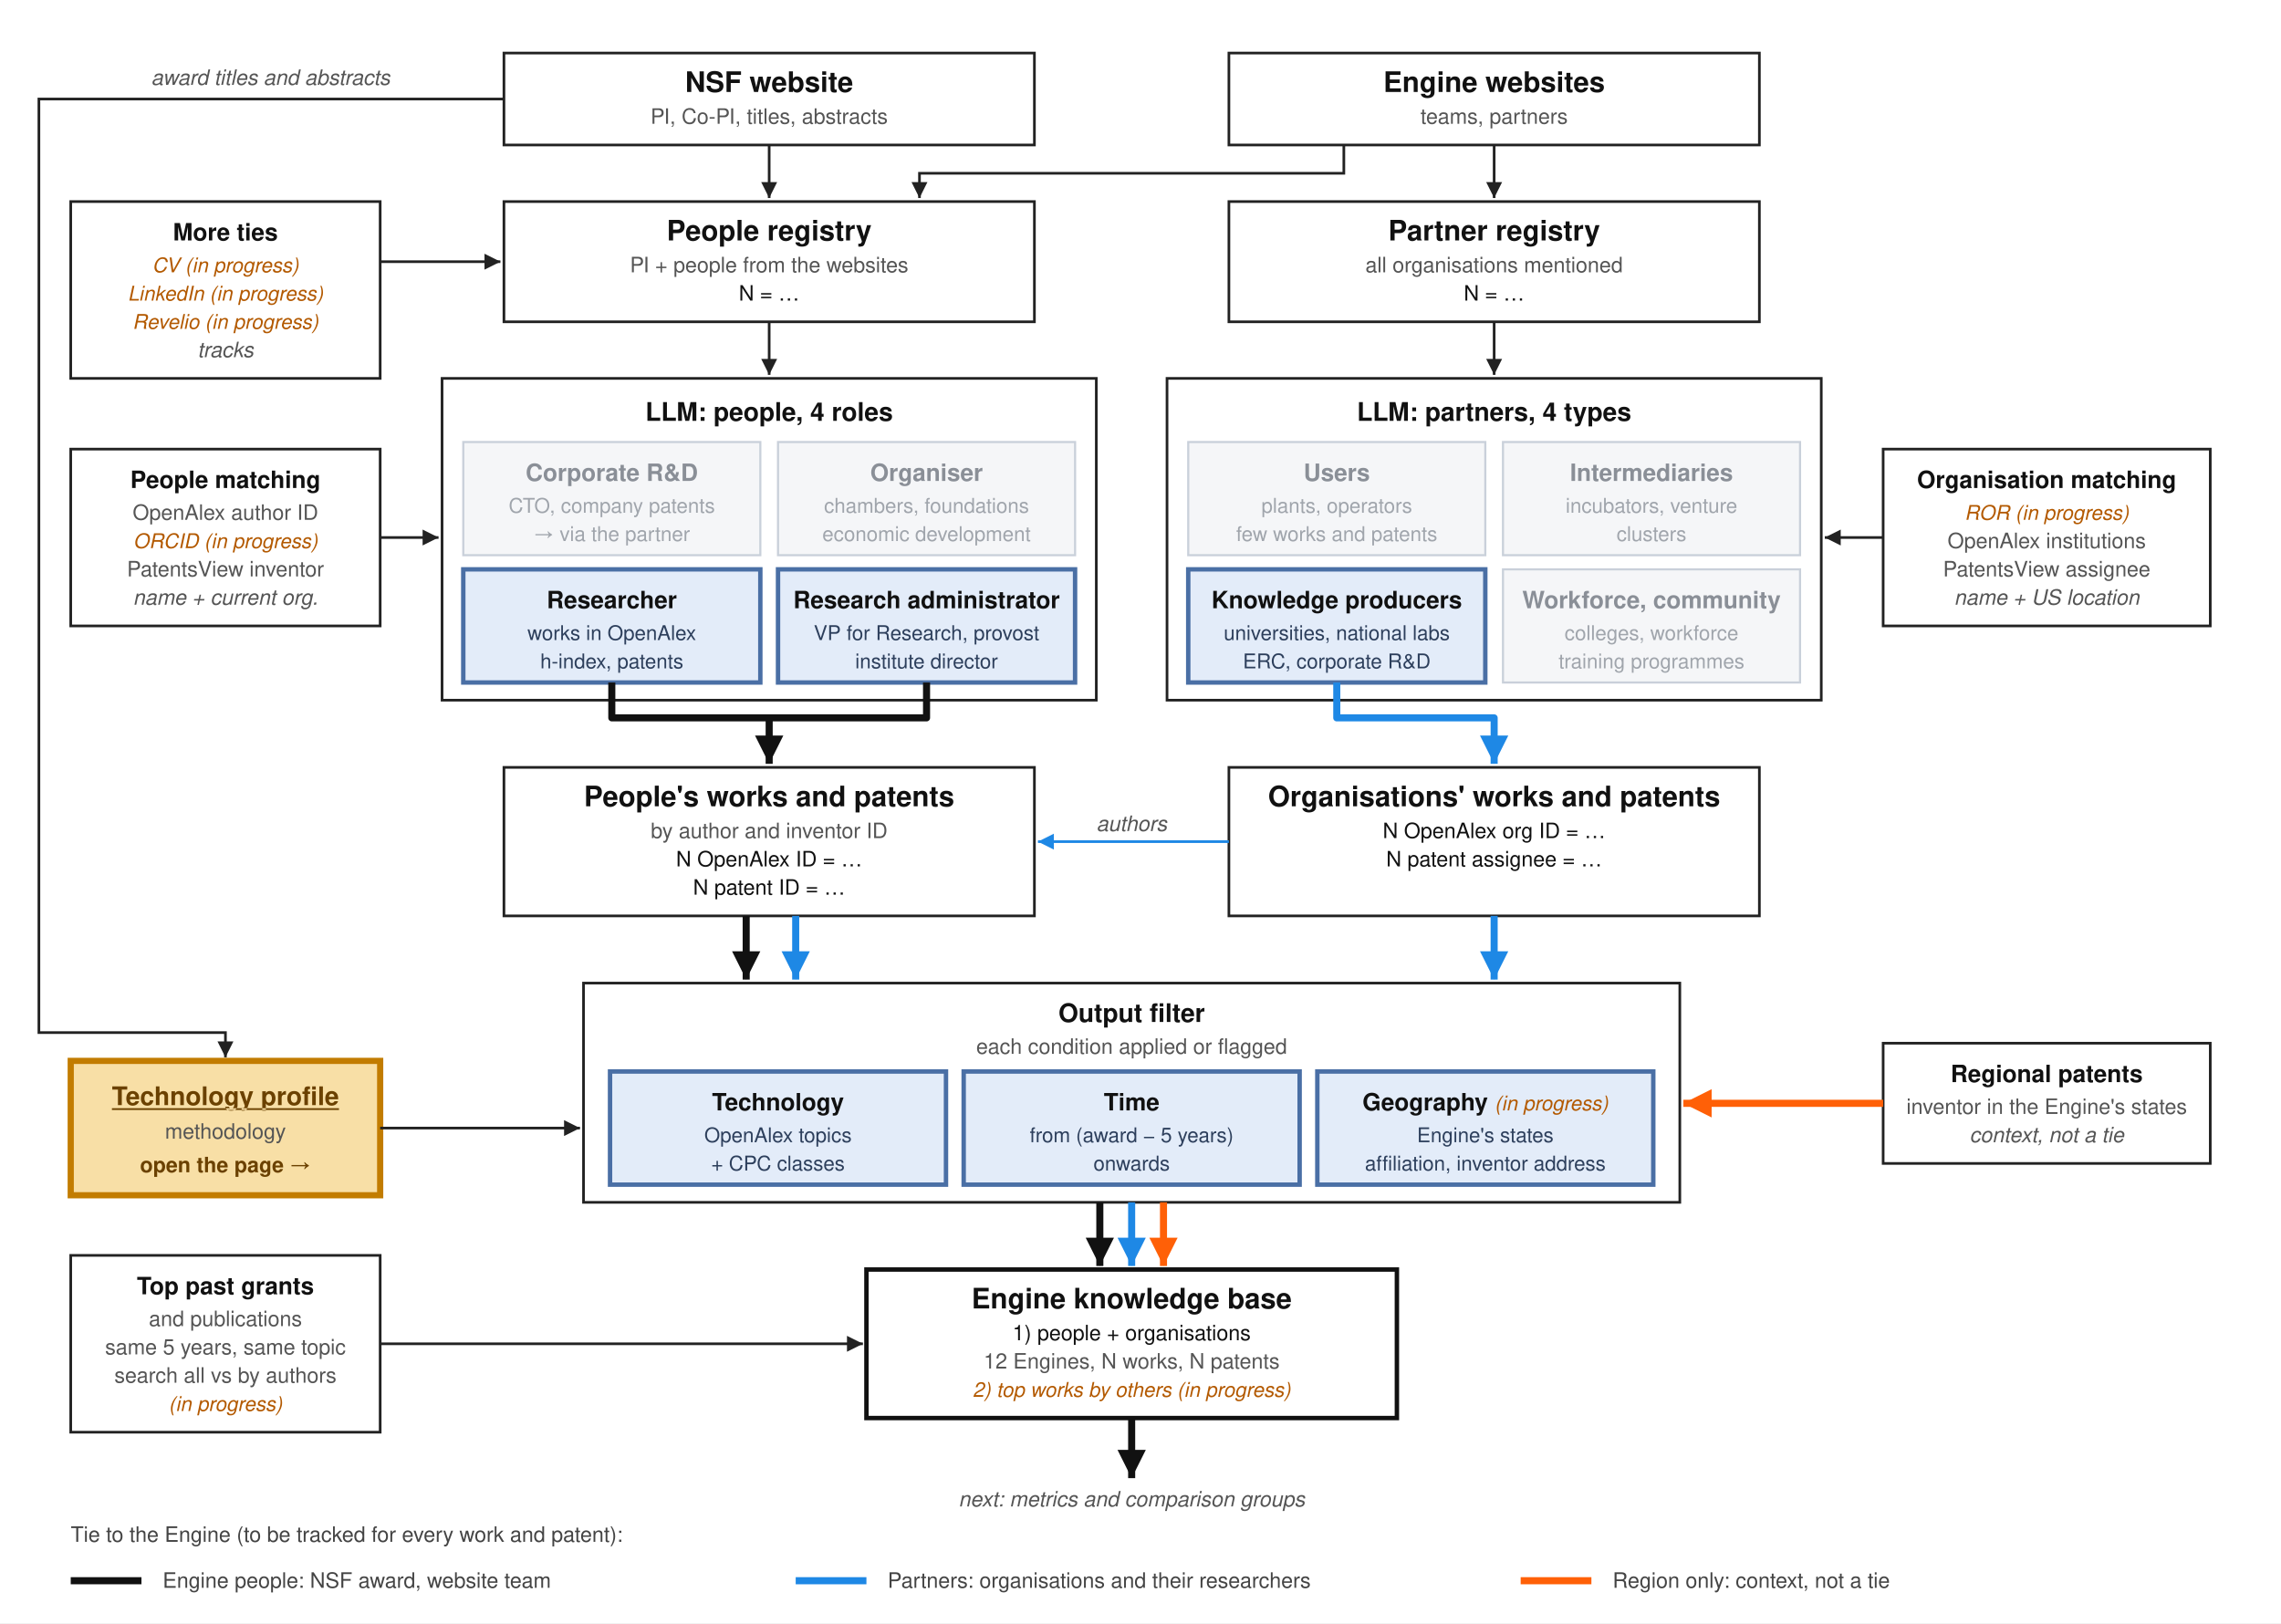
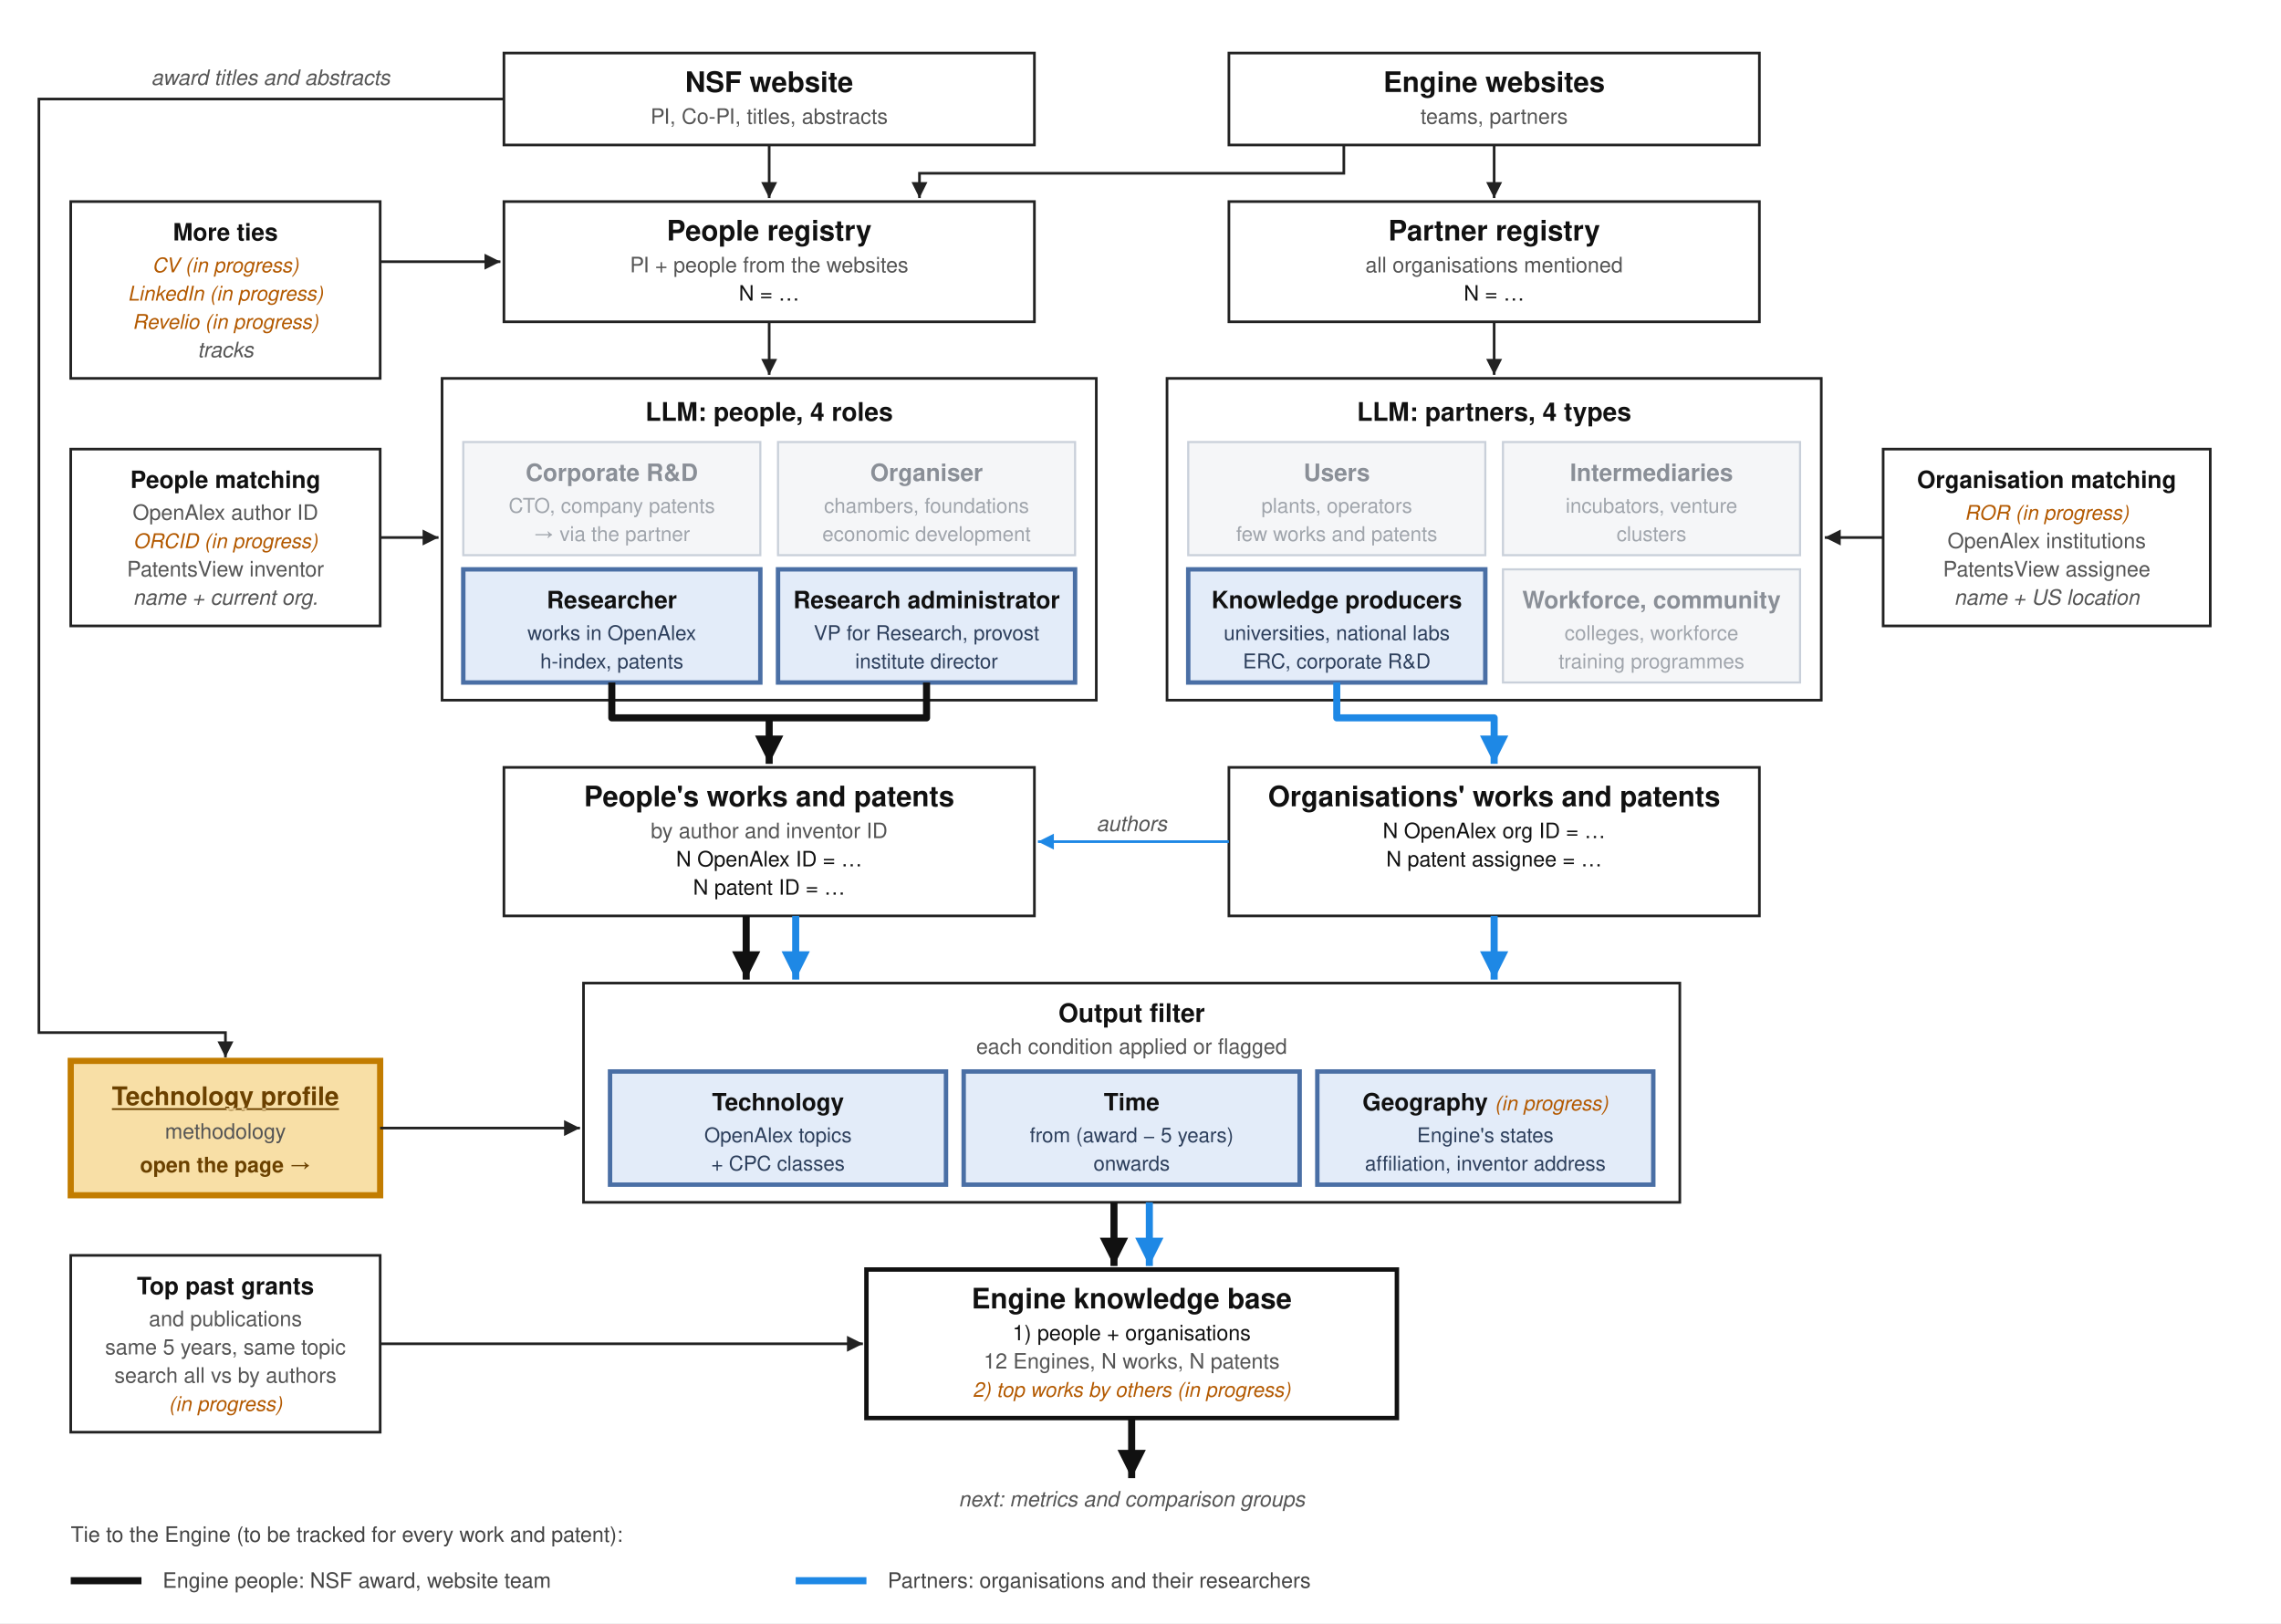
<svg xmlns="http://www.w3.org/2000/svg" viewBox="0 0 1290 918" width="1290" height="918">
  <defs>
    <marker id="a" viewBox="0 0 10 10" refX="10" refY="5" markerWidth="9" markerHeight="9" markerUnits="userSpaceOnUse" orient="auto">
      <path d="M0,0 L10,5 L0,10 z" fill="#222" />
    </marker>
    <marker id="A" viewBox="0 0 10 10" refX="10" refY="5" markerWidth="16" markerHeight="16" markerUnits="userSpaceOnUse" orient="auto">
      <path d="M0,0 L10,5 L0,10 z" fill="#111" />
    </marker>
    <marker id="Ab" viewBox="0 0 10 10" refX="10" refY="5" markerWidth="16" markerHeight="16" markerUnits="userSpaceOnUse" orient="auto">
      <path d="M0,0 L10,5 L0,10 z" fill="#1E88E5" />
    </marker>
    <marker id="Ao" viewBox="0 0 10 10" refX="10" refY="5" markerWidth="16" markerHeight="16" markerUnits="userSpaceOnUse" orient="auto">
      <path d="M0,0 L10,5 L0,10 z" fill="#FF6007" />
    </marker>
    <marker id="ab" viewBox="0 0 10 10" refX="10" refY="5" markerWidth="9" markerHeight="9" markerUnits="userSpaceOnUse" orient="auto">
      <path d="M0,0 L10,5 L0,10 z" fill="#1E88E5" />
    </marker>
    <style>
text { font-family: Helvetica, Arial, "DejaVu Sans", sans-serif; }
.box { fill: #fff; stroke: #222; stroke-width: 1.5; }
.kb { fill: #fff; stroke: #111; stroke-width: 2.5; }
.frame { fill: none; stroke: #222; stroke-width: 1.5; }
.on { fill: #e3ecf9; stroke: #4a6fa5; stroke-width: 2.5; }
.off { fill: #f5f6f8; stroke: #c9d0da; stroke-width: 1.2; }
.t { font-size: 16px; font-weight: 700; fill: #111; text-anchor: middle; }
.ts { font-size: 13.5px; font-weight: 700; fill: #111; text-anchor: middle; }
.tf { font-size: 14.5px; font-weight: 700; fill: #111; text-anchor: middle; }
.s { font-size: 12px; fill: #555; text-anchor: middle; }
.n { font-size: 12px; fill: #111; text-anchor: middle; }
.wip { font-size: 11.5px; font-style: italic; fill: #b35900; text-anchor: middle; }
.cap { font-size: 12px; font-style: italic; fill: #555; text-anchor: middle; }
.offt { font-size: 13.5px; font-weight: 600; fill: #8a8f97; text-anchor: middle; }
.offs { font-size: 11.5px; fill: #a0a5ac; text-anchor: middle; }
.ons { font-size: 11.5px; fill: #2d3f5c; text-anchor: middle; }
.keybox { fill: #f8dfa6; stroke: #c27c00; stroke-width: 3.5; }
.keyt { font-size: 14.5px; font-weight: 700; fill: #6b4100; text-anchor: middle; text-decoration: underline; }
.keyl { font-size: 12px; font-weight: 700; fill: #6b4100; text-anchor: middle; }
a.key:hover .keybox { fill: #f3cd7e; }
.li { font-size: 13px; fill: #222; }
.lib { font-weight: 700; fill: #111; }
.ln { fill: none; stroke: #222; stroke-width: 1.5; }
.LN { fill: none; stroke: #111; stroke-width: 4; stroke-linejoin: round; }
.LB { fill: none; stroke: #1E88E5; stroke-width: 4; stroke-linejoin: round; }
.LO { fill: none; stroke: #FF6007; stroke-width: 4; stroke-linejoin: round; }
.lb { fill: none; stroke: #1E88E5; stroke-width: 1.5; }
.lg { font-size: 12px; fill: #444; }
</style>
  </defs>
  <rect width="100%" height="100%" fill="#fff" />
  <rect class="box" x="285" y="30" width="300" height="52" />
  <text class="t" x="435.0" y="52">NSF website</text>
  <text class="s" x="435.0" y="70">PI, Co-PI, titles, abstracts</text>
  <rect class="box" x="695" y="30" width="300" height="52" />
  <text class="t" x="845.0" y="52">Engine websites</text>
  <text class="s" x="845.0" y="70">teams, partners</text>
  <path class="ln" d="M435,82 V112" marker-end="url(#a)" />
  <path class="ln" d="M845,82 V112" marker-end="url(#a)" />
  <path class="ln" d="M760,82 V98 H520 V112" marker-end="url(#a)" />
  <rect class="box" x="285" y="114" width="300" height="68" />
  <text class="t" x="435.0" y="136">People registry</text>
  <text class="s" x="435.0" y="154">PI + people from the websites</text>
  <text class="n" x="435.0" y="170">N = …</text>
  <rect class="box" x="40" y="114" width="175" height="100" />
  <text class="ts" x="127.5" y="136">More ties</text>
  <text class="wip" x="127.5" y="154">CV (in progress)</text>
  <text class="wip" x="127.5" y="170">LinkedIn (in progress)</text>
  <text class="wip" x="127.5" y="186">Revelio (in progress)</text>
  <text class="s" x="127.5" y="202" style="font-style:italic">tracks</text>
  <path class="ln" d="M215,148.0 H283" marker-end="url(#a)" />
  <rect class="box" x="695" y="114" width="300" height="68" />
  <text class="t" x="845.0" y="136">Partner registry</text>
  <text class="s" x="845.0" y="154">all organisations mentioned</text>
  <text class="n" x="845.0" y="170">N = …</text>
  <path class="ln" d="M435,182 V212" marker-end="url(#a)" />
  <path class="ln" d="M845,182 V212" marker-end="url(#a)" />
  <rect class="frame" x="250" y="214" width="370" height="182" />
  <text class="tf" x="435" y="238">LLM: people, 4 roles</text>
  <rect class="off" x="262" y="250" width="168" height="64" />
  <text class="offt" x="346.0" y="272">Corporate R&amp;D</text>
  <text class="offs" x="346.0" y="290">CTO, company patents</text>
  <text class="offs" x="346.0" y="306">→ via the partner</text>
  <rect class="off" x="440" y="250" width="168" height="64" />
  <text class="offt" x="524.0" y="272">Organiser</text>
  <text class="offs" x="524.0" y="290">chambers, foundations</text>
  <text class="offs" x="524.0" y="306">economic development</text>
  <rect class="on" x="262" y="322" width="168" height="64" />
  <text class="ts" x="346.0" y="344">Researcher</text>
  <text class="ons" x="346.0" y="362">works in OpenAlex</text>
  <text class="ons" x="346.0" y="378">h-index, patents</text>
  <rect class="on" x="440" y="322" width="168" height="64" />
  <text class="ts" x="524.0" y="344">Research administrator</text>
  <text class="ons" x="524.0" y="362">VP for Research, provost</text>
  <text class="ons" x="524.0" y="378">institute director</text>
  <rect class="frame" x="660" y="214" width="370" height="182" />
  <text class="tf" x="845" y="238">LLM: partners, 4 types</text>
  <rect class="off" x="672" y="250" width="168" height="64" />
  <text class="offt" x="756.0" y="272">Users</text>
  <text class="offs" x="756.0" y="290">plants, operators</text>
  <text class="offs" x="756.0" y="306">few works and patents</text>
  <rect class="off" x="850" y="250" width="168" height="64" />
  <text class="offt" x="934.0" y="272">Intermediaries</text>
  <text class="offs" x="934.0" y="290">incubators, venture</text>
  <text class="offs" x="934.0" y="306">clusters</text>
  <rect class="on" x="672" y="322" width="168" height="64" />
  <text class="ts" x="756.0" y="344">Knowledge producers</text>
  <text class="ons" x="756.0" y="362">universities, national labs</text>
  <text class="ons" x="756.0" y="378">ERC, corporate R&amp;D</text>
  <rect class="off" x="850" y="322" width="168" height="64" />
  <text class="offt" x="934.0" y="344">Workforce, community</text>
  <text class="offs" x="934.0" y="362">colleges, workforce</text>
  <text class="offs" x="934.0" y="378">training programmes</text>
  <rect class="box" x="40" y="254" width="175" height="100" />
  <text class="ts" x="127.5" y="276">People matching</text>
  <text class="s" x="127.5" y="294">OpenAlex author ID</text>
  <text class="wip" x="127.5" y="310">ORCID (in progress)</text>
  <text class="s" x="127.5" y="326">PatentsView inventor</text>
  <text class="s" x="127.5" y="342" style="font-style:italic">name + current org.</text>
  <path class="ln" d="M215,304.0 H248" marker-end="url(#a)" />
  <rect class="box" x="1065" y="254" width="185" height="100" />
  <text class="ts" x="1157.5" y="276">Organisation matching</text>
  <text class="wip" x="1157.5" y="294">ROR (in progress)</text>
  <text class="s" x="1157.5" y="310">OpenAlex institutions</text>
  <text class="s" x="1157.5" y="326">PatentsView assignee</text>
  <text class="s" x="1157.5" y="342" style="font-style:italic">name + US location</text>
  <path class="ln" d="M1065,304.0 H1032" marker-end="url(#a)" />
  <path class="LN" d="M346,386 V406 H524 V386" />
  <path class="LN" d="M435,406 V432" marker-end="url(#A)" />
  <path class="LB" d="M756,386 V406 H845 V432" marker-end="url(#Ab)" />
  <rect class="box" x="285" y="434" width="300" height="84" />
  <text class="t" x="435.0" y="456">People's works and patents</text>
  <text class="s" x="435.0" y="474">by author and inventor ID</text>
  <text class="n" x="435.0" y="490">N OpenAlex ID = …</text>
  <text class="n" x="435.0" y="506">N patent ID = …</text>
  <rect class="box" x="695" y="434" width="300" height="84" />
  <text class="t" x="845.0" y="456">Organisations' works and patents</text>
  <text class="n" x="845.0" y="474">N OpenAlex org ID = …</text>
  <text class="n" x="845.0" y="490">N patent assignee = …</text>
  <path class="lb" d="M695,476.0 H587" marker-end="url(#ab)" />
  <text class="cap" x="640" y="470.0">authors</text>
  <path class="LN" d="M422,518 V554" marker-end="url(#A)" />
  <path class="LB" d="M450,518 V554" marker-end="url(#Ab)" />
  <path class="LB" d="M845,518 V554" marker-end="url(#Ab)" />
  <rect class="frame" x="330" y="556" width="620" height="124" />
  <text class="tf" x="640" y="578">Output filter</text>
  <text class="s" x="640" y="596">each condition applied or flagged</text>
  <rect class="on" x="545" y="606" width="190" height="64" />
  <text class="ts" x="640.0" y="628">Time</text>
  <text class="ons" x="640.0" y="646">from (award − 5 years)</text>
  <text class="ons" x="640.0" y="662">onwards</text>
  <rect class="on" x="745" y="606" width="190" height="64" />
  <text class="ts" x="840.0" y="628">Geography <tspan style="font-size:11.5px;font-weight:400;font-style:italic;fill:#b35900">(in progress)</tspan>
  </text>
  <text class="ons" x="840.0" y="646">Engine's states</text>
  <text class="ons" x="840.0" y="662">affiliation, inventor address</text>
  <rect class="on" x="345" y="606" width="190" height="64" />
  <text class="ts" x="440.0" y="628">Technology</text>
  <text class="ons" x="440.0" y="646">OpenAlex topics</text>
  <text class="ons" x="440.0" y="662">+ CPC classes</text>
  <a href="methodology.html" class="key">
    <rect class="keybox" x="40" y="600.0" width="175" height="76" />
    <text class="keyt" x="127.5" y="625.0">Technology profile</text>
    <text class="s" x="127.5" y="644.0">methodology</text>
    <text class="keyl" x="127.5" y="663.0">open the page →</text>
  </a>
  <path class="ln" d="M285,56.0 H22 V584.0 H127.5 V598.0" marker-end="url(#a)" />
  <text class="cap" x="153" y="48.0">award titles and abstracts</text>
  <path class="ln" d="M215,638.0 H328" marker-end="url(#a)" />
-   <rect class="box" x="1065" y="590" width="185" height="68" />
-   <text class="ts" x="1157.5" y="612">Regional patents</text>
-   <text class="s" x="1157.5" y="630">inventor in the Engine's states</text>
-   <text class="s" x="1157.5" y="646" style="font-style:italic">context, not a tie</text>
-   <path class="LO" d="M1065,624.0 H952" marker-end="url(#Ao)" />
-   <path class="LN" d="M622,680 V716" marker-end="url(#A)" />
-   <path class="LB" d="M640,680 V716" marker-end="url(#Ab)" />
-   <path class="LO" d="M658,680 V716" marker-end="url(#Ao)" />
+   <path class="LN" d="M630,680 V716" marker-end="url(#A)" />
+   <path class="LB" d="M650,680 V716" marker-end="url(#Ab)" />
  <rect class="kb" x="490" y="718" width="300" height="84" />
  <text class="t" x="640.0" y="740">Engine knowledge base</text>
  <text class="n" x="640.0" y="758">1) people + organisations</text>
  <text class="s" x="640.0" y="774">12 Engines, N works, N patents</text>
  <text class="wip" x="640.0" y="790">2) top works by others (in progress)</text>
  <rect class="box" x="40" y="710" width="175" height="100" />
  <text class="ts" x="127.5" y="732">Top past grants</text>
  <text class="s" x="127.5" y="750">and publications</text>
  <text class="s" x="127.5" y="766">same 5 years, same topic</text>
  <text class="s" x="127.5" y="782">search all vs by authors</text>
  <text class="wip" x="127.5" y="798">(in progress)</text>
  <path class="ln" d="M215,760.0 H488" marker-end="url(#a)" />
  <path class="LN" d="M640,802 V836" marker-end="url(#A)" />
  <a href="analysis.html" class="next">
    <text class="cap" x="640" y="852">next: metrics and comparison groups</text>
  </a>
  <text class="lg" x="40" y="872">Tie to the Engine (to be tracked for every work and patent):</text>
  <path class="LN" d="M40,894 H80" />
  <text class="lg" x="92" y="898">Engine people: NSF award, website team</text>
  <path class="LB" d="M450,894 H490" />
  <text class="lg" x="502" y="898">Partners: organisations and their researchers</text>
-   <path class="LO" d="M860,894 H900" />
-   <text class="lg" x="912" y="898">Region only: context, not a tie</text>
</svg>
